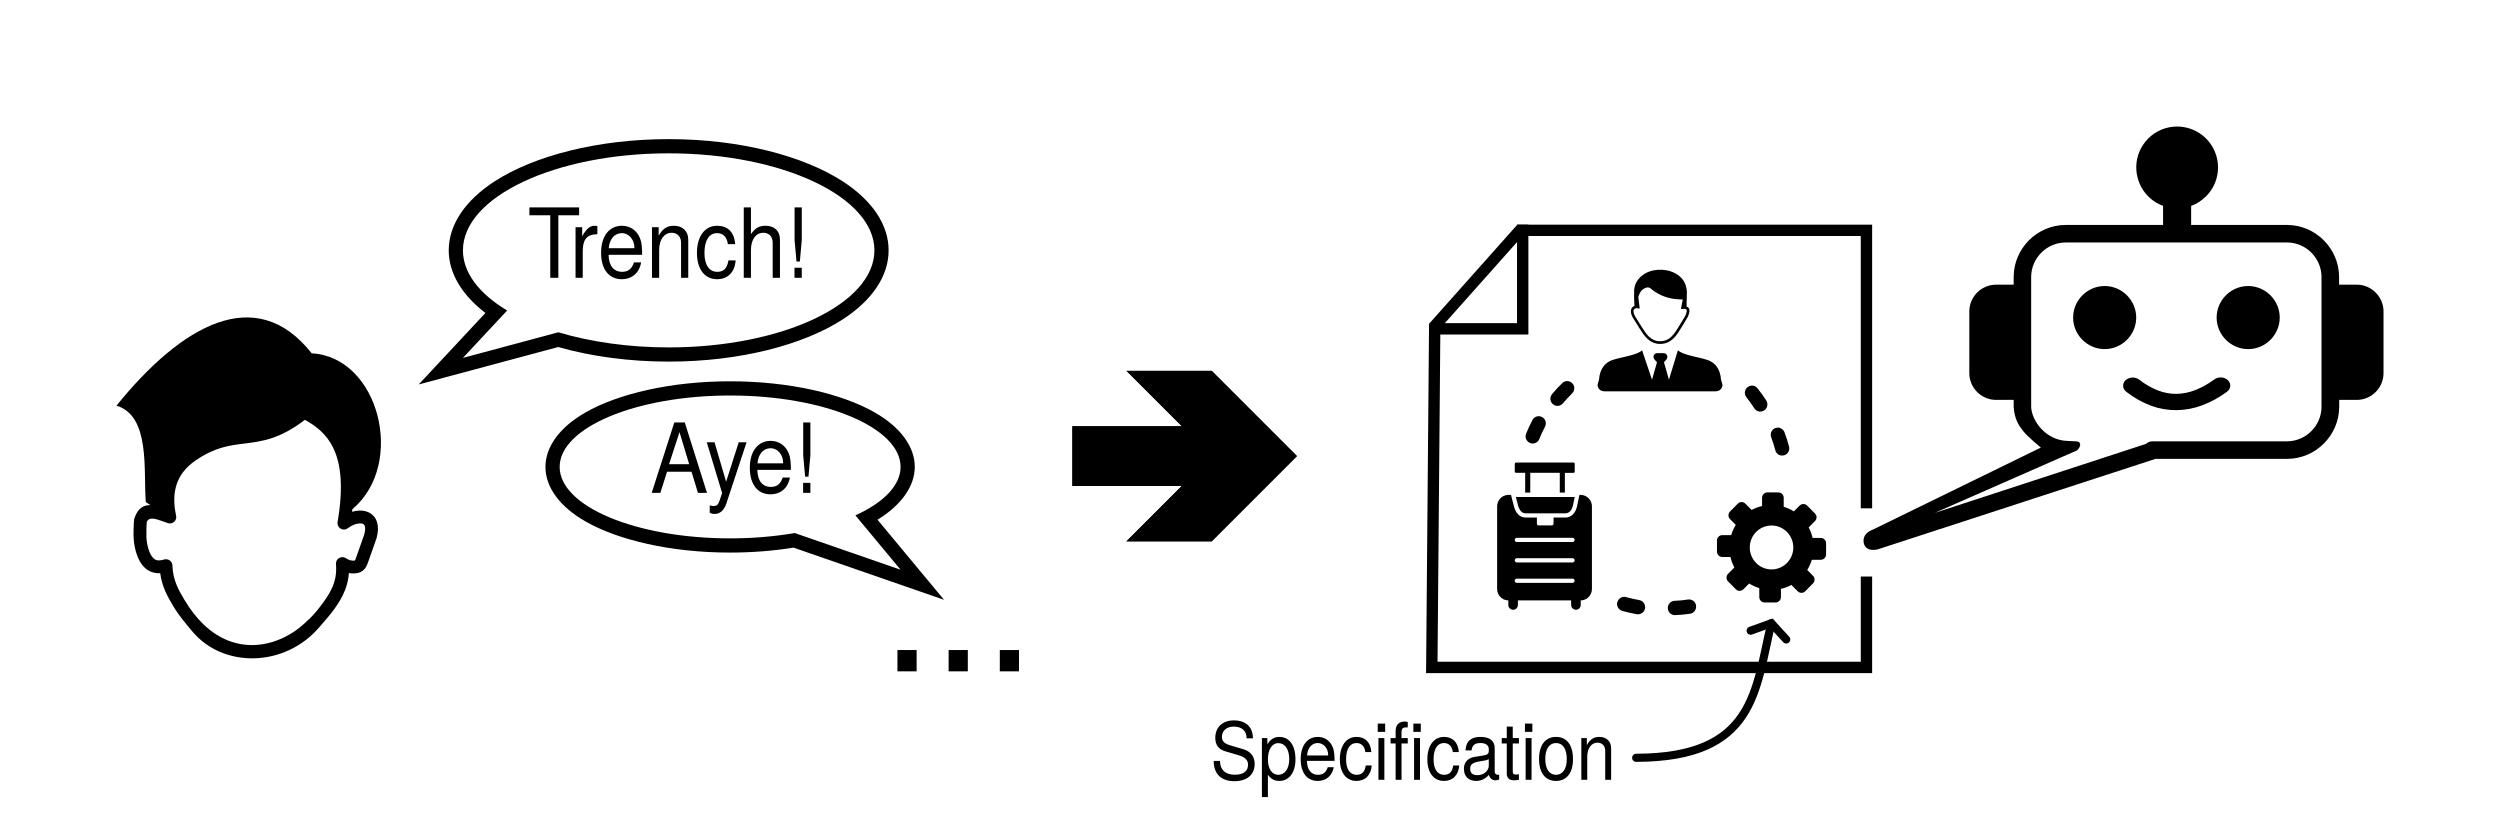
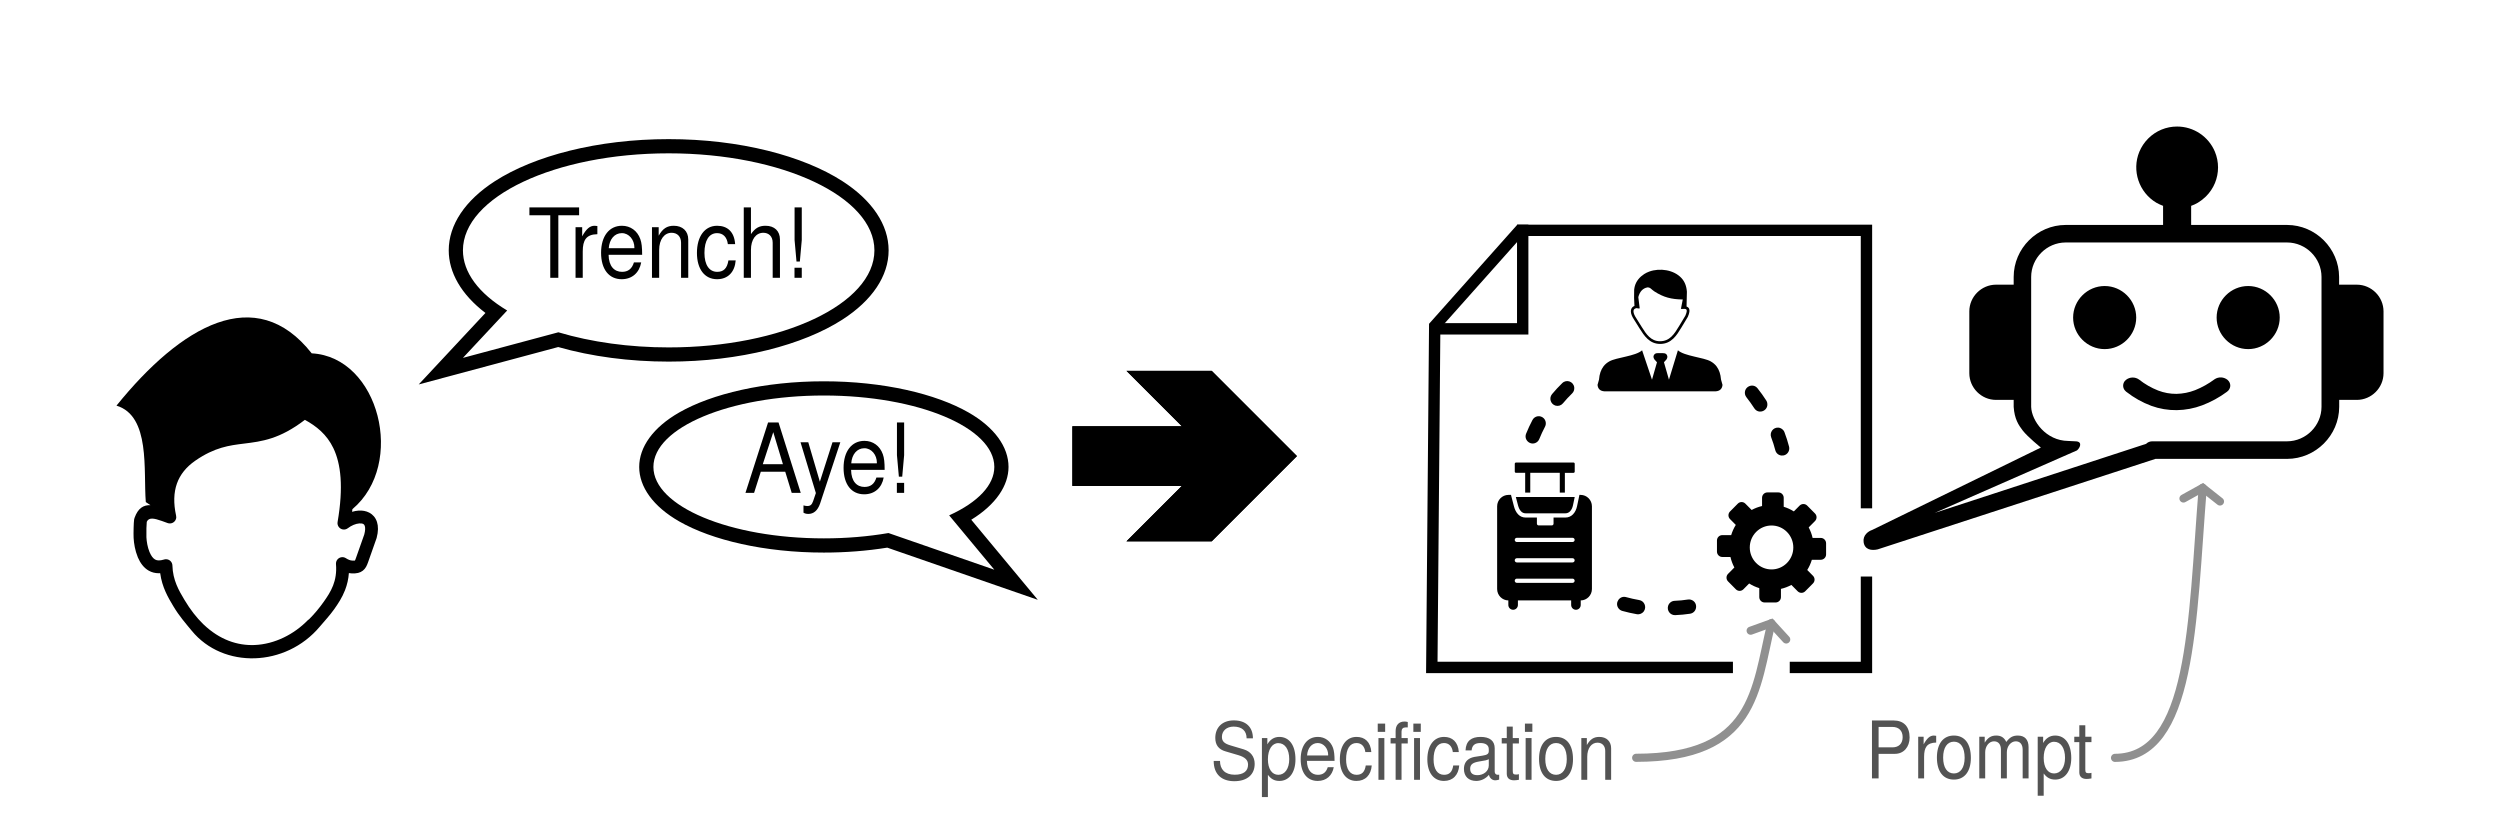
<svg xmlns="http://www.w3.org/2000/svg" width="100%" height="100%" viewBox="0 0 440 143" version="1.1" xml:space="preserve" style="fill-rule:evenodd;clip-rule:evenodd;stroke-linecap:square;stroke-miterlimit:2;">
  <g transform="matrix(1,0,0,1,-1000,-740)">
    <g id="Transformation-Shift" transform="matrix(1,0,0,1,463.717,490.3675)">
      <g transform="matrix(1.62963,0,0,1.342444,389.6164,-59.12957)">
        <rect x="90" y="230" width="270" height="104.287" style="fill:none;" />
      </g>
      <g transform="matrix(1,0,0,1,-1.943005,-0.5)">
        <g transform="matrix(0.184395,0,0,0.184395,536.1598,306.0003)">
          <path d="M139.64,191.28C142.98,182 148.08,178.99 154.8,179.18L150.37,176.24C147.97,146.19 155.01,94.06 122.38,84.19C184.12,7.89 255.28,-33.6 308.71,34.27C373.08,37.65 398.9,139.94 347.56,183L347.26,185.54C349.27,184.93 351.28,184.54 353.21,184.39C357,184.1 360.63,184.72 363.72,186.36C367.11,188.17 369.7,191.1 371.03,195.25C372.31,199.22 372.36,204.29 370.68,210.52L362.65,233.3C361.35,237 360.16,239.6 357.57,241.66C354.9,243.77 351.67,244.56 346.67,244.29C345.84,244.25 345.01,244.16 344.2,244.01C343.802,249.604 342.562,255.106 340.52,260.33C337.75,267.45 333.89,273.26 330.09,278.62C325.79,284.67 321.062,289.619 316.49,295.07C283.874,333.964 224.235,335.566 194.27,299.12C188.146,291.671 182.2,284.94 176.88,276L176.52,275.43C171.72,267.37 165.92,257.64 164.1,244.13L162.54,244.16C159.27,244.12 156.12,243.37 153.17,241.7C148.43,239 145.11,234.4 142.87,229.21L142.67,228.69C140.15,222.6 139,215.66 138.73,210.41C138.63,208.45 138.63,204.56 138.74,200.84L138.74,200.79C138.82,197.6 138.99,194.51 139.23,192.78C139.31,192.25 139.44,191.75 139.64,191.28ZM205.19,292.77L205.59,293.11C220.94,307.79 237.95,313.31 254.1,312.68C273.58,311.91 291.99,302.31 304.95,289.03C305.36,288.61 305.83,288.23 306.36,287.94C311.16,283.13 315.77,277.65 320.12,271.53C323.46,266.82 326.84,261.75 329.11,255.92C331.32,250.24 332.58,243.59 331.89,235.41C331.81,234.09 332.12,232.73 332.9,231.55C334.742,228.751 338.559,227.961 341.36,229.8C342.43,230.5 343.52,231.08 344.61,231.48C345.55,231.82 346.46,232.03 347.29,232.07C349.04,232.16 349.83,232.16 349.94,232.07C350.13,231.93 350.52,230.88 351.1,229.23L358.89,207.17C359.88,203.45 359.95,200.77 359.38,198.99C359.09,198.09 358.58,197.48 357.96,197.15C357.04,196.66 355.69,196.49 354.12,196.61C350.7,196.87 346.7,198.53 343.15,201.22C341.85,202.2 340.16,202.67 338.43,202.37C335.1,201.8 332.85,198.63 333.42,195.3C339.19,161.63 336.55,139.69 329.38,124.73C323.1,111.62 313.08,103.68 302.21,97.75C278.09,116.22 261.11,118.33 244.17,120.42C230.16,122.15 216.18,123.88 197.66,136.69C188.91,142.74 183.08,150.06 180.07,158.56C176.98,167.29 176.74,177.45 179.24,188.96C179.56,190.12 179.53,191.39 179.08,192.61C177.94,195.78 174.42,197.42 171.25,196.28L165.64,194.25C158.4,191.72 153.27,190.54 151.29,195.09C151.13,196.56 151.02,198.81 150.96,201.13L150.96,201.18C150.87,204.53 150.87,208.03 150.95,209.79C151.16,213.94 152.03,219.34 153.92,223.92L154.14,224.37C155.41,227.34 157.1,229.86 159.2,231.05C160.26,231.65 161.44,231.93 162.68,231.94C164.2,231.96 165.89,231.64 167.69,231.11C168.26,230.91 168.87,230.8 169.51,230.79C169.56,230.789 169.611,230.788 169.661,230.788C172.957,230.788 175.69,233.455 175.77,236.75C176.1,250.85 182.15,260.99 187.02,269.16L187.36,269.73C192.8,278.87 198.8,286.54 205.19,292.77Z" style="fill-rule:nonzero;" />
        </g>
        <g transform="matrix(1.207008,0,0,0.72,-110.5373,68.31915)">
          <path d="M665,313.72C665,326.812 651.557,337.441 635,337.441C629.304,337.441 623.725,336.158 618.916,333.744L605,340L611.45,328.415C607.272,324.23 605,319.053 605,313.72C605,300.629 618.443,290 635,290C651.557,290 665,300.629 665,313.72Z" style="fill:none;" />
          <clipPath id="_clip1">
            <path d="M665,313.72C665,326.812 651.557,337.441 635,337.441C629.304,337.441 623.725,336.158 618.916,333.744L605,340L611.45,328.415C607.272,324.23 605,319.053 605,313.72C605,300.629 618.443,290 635,290C651.557,290 665,300.629 665,313.72Z" />
          </clipPath>
          <g clip-path="url(#_clip1)">
            <g transform="matrix(0.828495,0,0,1.388889,107.0947,-86.27249)">
              <g transform="matrix(0.9,0,0,1,61.23507,0)">
                <g transform="matrix(17,0,0,17,667.4647,292.8195)">
                                </g>
                <text x="612.351px" y="292.819px" style="font-family:'HelveticaNeue', 'Helvetica Neue';font-size:17px;">T<tspan x="620.545px 625.9px 635.029px " y="292.819px 292.819px 292.819px ">ren</tspan>ch!</text>
              </g>
            </g>
          </g>
          <path d="M667.071,313.72C667.071,319.974 664.677,325.957 660.329,330.646C654.612,336.81 645.4,340.913 635,340.913C629.316,340.913 623.747,339.673 618.892,337.349L598.55,346.495L608.282,329.018C604.722,324.474 602.929,319.079 602.929,313.72C602.929,307.466 605.323,301.484 609.671,296.795C615.388,290.63 624.6,286.528 635,286.528C645.4,286.528 654.612,290.63 660.329,296.795C664.677,301.484 667.071,307.466 667.071,313.72ZM665,313.72C665,300.629 651.557,290 635,290C618.443,290 605,300.629 605,313.72C605,319.053 607.272,324.23 611.45,328.415L605,340L618.916,333.744C623.725,336.158 629.304,337.441 635,337.441C651.557,337.441 665,326.812 665,313.72Z" />
        </g>
-         <g transform="matrix(1,0,0,0.613235,31.72605,141.9033)">
+         <g transform="matrix(1,0,0,0.613235,48.22605,141.9033)">
          <path d="M665,310.501C665,315.652 662.163,320.614 657.053,324.401L665,340L646.375,329.472C642.765,330.483 638.901,331.003 635,331.003C618.443,331.003 605,321.816 605,310.501C605,299.186 618.443,290 635,290C651.557,290 665,299.186 665,310.501Z" style="fill:none;" />
          <clipPath id="_clip2">
            <path d="M665,310.501C665,315.652 662.163,320.614 657.053,324.401L665,340L646.375,329.472C642.765,330.483 638.901,331.003 635,331.003C618.443,331.003 605,321.816 605,310.501C605,299.186 618.443,290 635,290C651.557,290 665,299.186 665,310.501Z" />
          </clipPath>
          <g clip-path="url(#_clip2)">
            <g transform="matrix(1,0,0,1.630696,19.45503,-159.5527)">
              <g transform="matrix(0.9,0,0,1,60.14911,0)">
                <g transform="matrix(17,0,0,17,634.2331,292.8195)">
                                </g>
                <text x="601.491px" y="292.819px" style="font-family:'HelveticaNeue', 'Helvetica Neue';font-size:17px;">A<tspan x="612.201px 620.701px " y="292.819px 292.819px ">ye</tspan>!</text>
              </g>
            </g>
          </g>
          <path d="M667.5,310.501C667.5,315.787 665.318,321.277 660.942,325.655L672.652,348.64L646.159,333.663C642.6,334.598 638.817,335.08 635,335.08C624.551,335.08 615.295,331.499 609.551,326.145C604.947,321.855 602.5,316.225 602.5,310.501C602.5,304.778 604.947,299.148 609.551,294.857C615.295,289.504 624.551,285.923 635,285.923C645.449,285.923 654.705,289.504 660.449,294.857C665.053,299.148 667.5,304.778 667.5,310.501ZM665,310.501C665,299.186 651.557,290 635,290C618.443,290 605,299.186 605,310.501C605,321.816 618.443,331.003 635,331.003C638.901,331.003 642.765,330.483 646.375,329.472L665,340L657.053,324.401C662.163,320.614 665,315.652 665,310.501Z" />
        </g>
      </g>
      <g transform="matrix(0.373304,0,0,0.6,669.0268,152.9033)">
        <path d="M150,303.75L150,286.25L201.623,286.25L175.505,270L215.687,270L255.869,295L215.687,320L175.505,320L201.623,303.75L150,303.75Z" />
        <path d="M150,303.75L150,286.25L201.623,286.25L175.505,270L215.687,270L255.869,295L215.687,320L175.505,320L201.623,303.75L150,303.75ZM151.339,302.917L204.855,302.917L178.737,319.167L215.133,319.167L253.976,295L215.133,270.833L178.737,270.833L204.855,287.083L151.339,287.083L151.339,302.917Z" />
      </g>
      <g id="Blueprint" transform="matrix(0.069065,0,0,0.069065,144.1436,137.7032)">
        <g transform="matrix(14.47904,0,0,14.47904,-1800.621,-13618.982)">
-           <path d="M845,1141L845,1093.071L784,1093.071L769.012,1109.903L768.5,1170L845,1170L845,1155" style="fill:none;stroke:black;stroke-width:2px;" />
+           <path d="M832.5,1170L845,1170L845,1155" style="fill:none;stroke:black;stroke-width:2px;" />
+         </g>
+         <g transform="matrix(14.47904,0,0,14.47904,-1800.621,-13618.982)">
+           <path d="M845,1141L845,1093.071L784,1093.071L769.012,1109.903L768.5,1170L820.5,1170" style="fill:none;stroke:black;stroke-width:2px;" />
        </g>
        <g transform="matrix(14.47904,0,0,14.47904,-1822.34,-13562.466)">
          <path d="M771,1106.503L786,1106.5L786,1089.168" style="fill:none;stroke:black;stroke-width:2px;" />
        </g>
        <g transform="matrix(0.513672,0,0,0.518285,5768.756,1400.737)">
          <path d="M8788.387,2910.191L8827.191,2948.995C8837.471,2959.275 8837.471,2975.926 8827.191,2986.206L8795.916,3017.481C8804.603,3033.842 8811.264,3051.217 8815.318,3069.171L8855.859,3069.171C8870.338,3069.171 8882.211,3081.044 8882.211,3095.523L8882.211,3150.399C8882.211,3164.878 8870.338,3176.606 8855.859,3176.606L8811.553,3176.606C8806.196,3194.27 8798.522,3211.21 8788.676,3226.848L8817.345,3255.516C8827.625,3265.796 8827.625,3282.447 8817.345,3292.727L8778.541,3331.531C8768.261,3341.811 8751.61,3341.811 8741.33,3331.531L8710.055,3300.257C8693.694,3308.944 8676.319,3315.604 8658.22,3319.658L8658.22,3360.2C8658.22,3374.679 8646.348,3386.552 8631.868,3386.552L8576.993,3386.552C8562.514,3386.552 8550.786,3374.679 8550.786,3360.2L8550.786,3316.039C8533.121,3310.681 8516.181,3303.008 8500.544,3293.162L8471.875,3321.83C8461.595,3332.11 8444.944,3332.11 8434.664,3321.83L8395.86,3283.026C8385.58,3272.746 8385.58,3256.095 8395.86,3245.815L8427.135,3214.541C8418.447,3198.179 8411.787,3180.804 8407.733,3162.85L8367.192,3162.85C8352.713,3162.85 8340.84,3150.978 8340.84,3136.499L8340.84,3081.623C8340.84,3067.144 8352.713,3055.416 8367.192,3055.416L8411.353,3055.416C8416.71,3037.752 8424.384,3020.811 8434.23,3005.174L8405.561,2976.505C8395.281,2966.225 8395.281,2949.574 8405.561,2939.294L8444.365,2900.49C8454.645,2890.21 8471.296,2890.21 8481.576,2900.49L8512.851,2931.765C8528.923,2923.078 8546.297,2916.562 8564.541,2912.363L8564.541,2871.822C8564.541,2857.343 8576.414,2845.47 8590.893,2845.47L8645.768,2845.47C8660.247,2845.47 8671.975,2857.343 8671.975,2871.822L8671.975,2915.983C8689.64,2921.34 8706.58,2929.014 8722.218,2938.86L8750.886,2910.191C8761.456,2899.911 8778.107,2899.911 8788.387,2910.191ZM8611.598,3008.07C8551.944,3008.07 8503.584,3056.43 8503.584,3116.083C8503.584,3175.737 8551.944,3224.097 8611.598,3224.097C8671.251,3224.097 8719.611,3175.737 8719.611,3116.083C8719.611,3056.43 8671.251,3008.07 8611.598,3008.07ZM7969.453,2146.712L8018.536,2291.212L8043.296,2205.497L8031.133,2192.176C8025.631,2184.212 8024.473,2177.262 8027.513,2171.181C8034.029,2158.15 8047.639,2160.611 8060.381,2160.611C8073.702,2160.611 8090.063,2158.15 8094.262,2174.656C8095.71,2180.158 8093.972,2186.095 8090.063,2192.031L8077.901,2205.352L8102.66,2291.068L8147.11,2146.567C8179.254,2175.38 8274.236,2181.317 8309.565,2201.008C8320.714,2207.234 8330.849,2215.197 8338.958,2225.912C8351.265,2242.128 8358.794,2263.413 8360.966,2290.488L8368.35,2316.696C8366.613,2335.808 8355.753,2346.812 8334.469,2348.405L7782.239,2348.405C7760.954,2346.812 7750.095,2335.808 7748.358,2316.696L7755.742,2290.488C7757.769,2263.557 7765.298,2242.273 7777.75,2225.912C7785.858,2215.197 7795.994,2207.234 7807.143,2201.008C7842.327,2181.461 7937.309,2175.67 7969.453,2146.712ZM8189.968,1931.264C8195.47,1933.146 8199.524,1936.331 8202.275,1941.254C8206.619,1949.797 8204.737,1962.973 8196.339,1982.085C8196.194,1982.23 8196.049,1982.519 8195.905,1982.809L8164.63,2034.354C8152.468,2054.191 8140.305,2074.027 8124.089,2089.23C8107.293,2104.867 8086.733,2115.437 8058.499,2115.292C8032.147,2115.147 8012.31,2105.157 7996.094,2090.243C7980.312,2075.764 7968.294,2057.086 7956.711,2038.843L7929.201,1995.261C7919.21,1980.492 7913.998,1966.882 7913.708,1955.878C7913.563,1950.81 7914.432,1946.177 7916.314,1942.123C7918.342,1937.779 7921.382,1934.304 7925.436,1931.553C7927.174,1930.25 7929.201,1929.236 7931.517,1928.368C7929.635,1904.477 7928.911,1874.071 7930.07,1848.733C7930.649,1842.797 7931.807,1836.86 7933.4,1830.924C7940.35,1805.875 7958.014,1785.749 7979.733,1771.849C7987.407,1766.926 7995.804,1762.872 8004.637,1759.687C8057.485,1740.575 8127.274,1751 8164.775,1791.541C8180.123,1808.047 8189.679,1829.91 8191.706,1858.868L8189.968,1931.264ZM7942.956,1939.227C7938.612,1939.806 7935.282,1940.964 7932.531,1942.847C7930.504,1944.15 7929.056,1945.887 7928.187,1947.914C7927.174,1950.086 7926.595,1952.693 7926.739,1955.733C7927.029,1964.276 7931.517,1975.425 7940.06,1988.166L7940.205,1988.311L7967.715,2032.038C7978.719,2049.557 7990.302,2067.511 8004.781,2080.687C8018.826,2093.429 8035.767,2102.116 8058.209,2102.116C8082.534,2102.116 8100.198,2093.139 8114.677,2079.674C8129.591,2065.774 8141.319,2046.661 8152.902,2027.694L8183.887,1976.728C8190.403,1961.67 8192.43,1952.113 8189.968,1947.335C8188.086,1943.426 8181.715,1942.268 8171.29,1943.281C8170.566,1943.281 8169.987,1943.281 8169.263,1943.136C8166.947,1943.426 8164.485,1943.426 8162.024,1943.281L8171.146,1896.803C8114.532,1896.079 8075.873,1886.234 8030.12,1856.986C8015.061,1847.43 8010.573,1836.426 7995.515,1837.439C7984.076,1839.611 7974.52,1844.824 7966.991,1852.932C7959.752,1860.751 7954.25,1871.32 7950.63,1885.075L7957.58,1940.53C7952.512,1941.544 7947.589,1941.109 7942.956,1939.227ZM7889.963,3360.2C7911.536,3366.136 7933.11,3370.914 7955.118,3374.679C7980.167,3378.588 7992.909,3407.691 7978.864,3428.83C7971.335,3440.558 7957.435,3446.495 7943.68,3444.323C7919.065,3439.979 7895.175,3434.767 7871.14,3428.106C7863.321,3425.935 7856.226,3421.012 7851.593,3414.207C7832.77,3387.42 7858.543,3351.223 7889.963,3360.2ZM8130.604,3378.443C8152.902,3377.575 8175.055,3375.548 8196.918,3372.073C8201.551,3371.493 8206.04,3371.493 8210.529,3372.652C8248.319,3382.642 8245.423,3435.491 8207.633,3441.862C8183.453,3445.481 8158.404,3447.798 8133.79,3448.811C8109.465,3449.825 8091.511,3426.948 8098.316,3403.637C8102.66,3389.303 8115.546,3379.023 8130.604,3378.443ZM8630.276,2638.13C8624.774,2616.701 8617.824,2595.272 8609.86,2574.712C8600.739,2550.822 8619.127,2525.338 8644.755,2526.786C8658.655,2527.655 8670.817,2536.487 8675.74,2549.374C8684.572,2572.251 8692.246,2596.286 8698.472,2620.031C8700.499,2628.429 8699.775,2635.958 8696.3,2643.922C8681.966,2673.749 8638.963,2669.839 8630.276,2638.13ZM8526.172,2431.949C8514.009,2413.126 8500.978,2395.172 8487.078,2377.652C8483.458,2373.164 8481.287,2368.386 8479.983,2362.884C8472.889,2325.817 8519.077,2305.112 8541.954,2333.346C8557.591,2352.748 8571.925,2372.585 8585.391,2393.434C8587.273,2396.62 8588.721,2399.516 8589.735,2403.135C8599.725,2442.808 8548.469,2465.106 8526.172,2431.949ZM7622.39,2358.54C7606.318,2374.033 7591.115,2390.104 7576.636,2407.479C7567.37,2418.194 7553.904,2422.392 7540.149,2418.773C7515.535,2411.533 7506.123,2381.996 7522.629,2362.16C7538.556,2343.192 7555.497,2325.093 7573.306,2308.008C7594.156,2287.737 7629.05,2299.9 7632.815,2328.858C7633.973,2340.007 7630.498,2350.721 7622.39,2358.54ZM7487.735,2522.443C7477.165,2542.279 7467.754,2562.26 7459.356,2582.965C7457.184,2588.322 7454.144,2592.666 7449.8,2596.431C7420.697,2620.466 7380.445,2590.06 7394.056,2556.468C7403.467,2533.447 7413.747,2511.294 7425.475,2489.43C7436.624,2468.436 7464.568,2464.237 7481.509,2480.888C7492.368,2491.892 7494.974,2508.688 7487.735,2522.443ZM7306.433,2857.579L7319.277,2857.579C7319.277,2858.463 7319.395,2859.347 7319.63,2860.23L7333.711,2913.784C7337.718,2929.102 7344.552,2943.537 7354.803,2953.729C7364.17,2963.097 7376.189,2968.929 7391.213,2968.929L7447.536,2968.929L7447.536,2999.035C7447.536,3003.807 7451.424,3007.696 7456.137,3007.696L7521.533,3007.696C7526.306,3007.696 7530.135,3003.807 7530.135,2999.094L7530.135,2968.929L7589.168,2968.929C7604.368,2968.929 7616.8,2962.979 7626.403,2953.376C7636.654,2943.124 7643.429,2928.69 7646.729,2913.254L7657.981,2860.348C7658.217,2859.464 7658.335,2858.522 7658.335,2857.579L7664.403,2857.579C7695.275,2857.579 7720.549,2882.854 7720.549,2913.726L7720.549,3320.359C7720.549,3351.054 7695.569,3376.211 7664.992,3376.506L7664.992,3398.717C7664.992,3411.796 7654.329,3422.46 7641.249,3422.46C7628.17,3422.46 7617.507,3411.796 7617.507,3398.717L7617.507,3376.506L7353.33,3376.506L7353.33,3398.717C7353.33,3411.796 7342.666,3422.46 7329.587,3422.46C7316.508,3422.46 7305.844,3411.796 7305.844,3398.717L7305.844,3376.506C7275.208,3376.211 7250.287,3351.054 7250.287,3320.359L7250.287,2913.726C7250.287,2882.854 7275.562,2857.579 7306.433,2857.579ZM7347.91,3089.293L7624.459,3089.293C7630.173,3089.293 7634.828,3084.639 7634.828,3078.924C7634.828,3073.209 7630.173,3068.555 7624.459,3068.555L7347.91,3068.555C7342.195,3068.555 7337.541,3073.209 7337.541,3078.924C7337.541,3084.639 7342.195,3089.293 7347.91,3089.293ZM7347.91,3290.077L7624.459,3290.077C7630.173,3290.077 7634.828,3285.423 7634.828,3279.708C7634.828,3273.993 7630.173,3269.339 7624.459,3269.339L7347.91,3269.339C7342.195,3269.339 7337.541,3273.993 7337.541,3279.708C7337.541,3285.423 7342.195,3290.077 7347.91,3290.077ZM7347.91,3189.685L7624.459,3189.685C7630.173,3189.685 7634.828,3185.031 7634.828,3179.316C7634.828,3173.601 7630.173,3168.947 7624.459,3168.947L7347.91,3168.947C7342.195,3168.947 7337.541,3173.601 7337.541,3179.316C7337.541,3185.031 7342.195,3189.685 7347.91,3189.685ZM7635.122,2868.007L7626.462,2908.953C7623.987,2920.619 7619.038,2931.341 7611.733,2938.647C7605.9,2944.479 7598.359,2948.132 7589.168,2948.132L7391.154,2948.132C7382.258,2948.132 7375.07,2944.597 7369.473,2939C7361.991,2931.577 7356.924,2920.501 7353.742,2908.482L7343.079,2868.007L7635.122,2868.007ZM7343.786,2698.508L7629.172,2698.508C7632.471,2698.508 7635.181,2701.218 7635.181,2704.517L7635.181,2743.166C7635.181,2746.465 7632.471,2749.175 7629.172,2749.175L7586.281,2749.175L7586.281,2846.267L7561.066,2846.267L7561.066,2749.116L7414.602,2749.116L7414.602,2846.209L7389.386,2846.209L7389.386,2749.116L7343.786,2749.116C7340.487,2749.116 7337.776,2746.406 7337.776,2743.107L7337.776,2704.517C7337.776,2701.218 7340.487,2698.508 7343.786,2698.508Z" />
        </g>
        <g transform="matrix(14.47904,0,0,14.47904,152.5779,-631.983)">
          <g transform="matrix(0.9,0,0,1,59.46097,0)">
            <g transform="matrix(14,0,0,14,630.1277,292.8195)">
                        </g>
            <g transform="matrix(14,0,0,14,634.2717,292.8195)">
                        </g>
            <g transform="matrix(14,0,0,14,675.7537,292.8195)">
                        </g>
-             <text x="594.61px" y="292.819px" style="font-family:'HelveticaNeue', 'Helvetica Neue';font-size:14px;">Speciﬁcation</text>
-           </g>
-         </g>
-         <g transform="matrix(14.47904,0,0,14.47904,-1351.408,-908.3312)">
-           <g transform="matrix(0.9,0,0,1,64.06177,0)">
-             <g transform="matrix(36,0,0,36,670.6417,292.8195)">
-                         </g>
-             <text x="640.618px" y="292.819px" style="font-family:'HelveticaNeue', 'Helvetica Neue';font-size:36px;">...</text>
+             <text x="594.61px" y="292.819px" style="font-family:'HelveticaNeue', 'Helvetica Neue';font-size:14px;fill:rgb(83,83,83);">Speciﬁcation</text>
          </g>
        </g>
        <g transform="matrix(-14.54682,-0,0,-25.47887,13696.03,5229.089)">
          <g transform="matrix(-0.99534,0,-0,-0.568276,551.2014,141.6256)">
-             <path d="M314.377,112.547L311.761,109.689L308.117,111.004" style="fill:none;stroke:black;stroke-width:1.43px;stroke-linecap:round;stroke-miterlimit:10;" />
-             <path d="M311.761,109.689C308.917,121.52 308.928,133.336 287.967,133.374" style="fill:none;stroke:black;stroke-width:1.43px;stroke-linecap:round;stroke-miterlimit:6;" />
+             <path d="M314.377,112.547L311.761,109.689L308.117,111.004" style="fill:none;stroke:rgb(144,144,144);stroke-width:1.43px;stroke-linecap:round;stroke-miterlimit:10;" />
+             <path d="M311.761,109.689C308.917,121.52 308.928,133.336 287.967,133.374" style="fill:none;stroke:rgb(144,144,144);stroke-width:1.43px;stroke-linecap:round;stroke-miterlimit:6;" />
+           </g>
+         </g>
+         <g transform="matrix(14.47904,0,0,14.47904,1366.404,-635.429)">
+           <g transform="matrix(0.9,0,0,1,62.60845,0)">
+             <g transform="matrix(14,0,0,14,672.2565,292.8195)">
+                         </g>
+             <text x="626.084px" y="292.819px" style="font-family:'HelveticaNeue', 'Helvetica Neue';font-size:14px;fill:rgb(83,83,83);">Pr<tspan x="639.566px 647.602px " y="292.819px 292.819px ">om</tspan>pt</text>
+           </g>
+         </g>
+         <g transform="matrix(-9.399065,0,0,-50.27486,13554.339,6861.635)">
+           <g transform="matrix(-1.540476,-0,-0,-0.287998,838.0129,104.2471)">
+             <path d="M390.721,88.263L387.683,85.858L384.295,87.738" style="fill:none;stroke:rgb(144,144,144);stroke-width:1.43px;stroke-linecap:round;stroke-miterlimit:10;" />
+             <path d="M387.683,85.858C385.781,109.466 385.942,133.311 372.247,133.385" style="fill:none;stroke:rgb(144,144,144);stroke-width:1.43px;stroke-linecap:round;stroke-miterlimit:6;" />
          </g>
        </g>
      </g>
      <g transform="matrix(0.593165,0,0,0.593165,882.883,271.9033)">
        <path d="M57.49,29.2L57.49,23.53C56.801,23.272 56.132,22.961 55.49,22.6C50.318,19.53 48.155,13.064 50.44,7.5C51.057,6.025 51.953,4.684 53.08,3.55C54.203,2.427 55.535,1.533 57,0.92C58.476,0.306 60.061,-0.007 61.66,0C66.563,-0.001 71.006,2.969 72.88,7.5C74.106,10.467 74.106,13.803 72.88,16.77C72.269,18.245 71.372,19.584 70.24,20.71L70.18,20.77C69.468,21.47 68.676,22.085 67.82,22.6C67.185,22.975 66.515,23.286 65.82,23.53L65.82,29.2L94.3,29.2C102.753,29.227 109.698,36.177 109.72,44.63L109.72,46.92L115,46.92C119.331,46.936 122.889,50.499 122.9,54.83L122.9,73.2C122.889,77.531 119.331,81.094 115,81.11L109.75,81.11L109.75,83.18C109.723,91.642 102.762,98.594 94.3,98.61L55.23,98.61L-27.195,125.463C-28.997,125.875 -31.025,125.591 -31.357,123.344C-31.664,121.269 -29.96,120.061 -28.828,119.697L21.231,95.252C21.231,95.252 17.321,92.104 15.847,90.194C14.584,88.556 13.403,86.739 13.16,83.18L13.16,81.11L7.91,81.11C3.575,81.099 0.011,77.535 -0,73.2L0,54.83C0.011,50.499 3.569,46.936 7.9,46.92L13.16,46.92L13.16,44.62C13.176,36.171 20.121,29.222 28.57,29.2L57.49,29.2ZM82.74,47.32C87.875,47.32 92.1,51.545 92.1,56.68C92.1,61.815 87.875,66.04 82.74,66.04C77.605,66.04 73.38,61.815 73.38,56.68C73.38,51.545 77.605,47.32 82.74,47.32ZM40.16,47.32C45.295,47.32 49.52,51.545 49.52,56.68C49.52,61.815 45.295,66.04 40.16,66.04C35.025,66.04 30.8,61.815 30.8,56.68C30.8,51.545 35.025,47.32 40.16,47.32ZM46.54,78.68C46.399,78.569 46.271,78.441 46.16,78.3C45.836,77.92 45.652,77.439 45.64,76.94C45.631,76.438 45.793,75.948 46.1,75.55C46.215,75.405 46.345,75.275 46.49,75.16C47.617,74.272 49.208,74.239 50.37,75.08C52.079,76.428 53.976,77.52 56,78.32C57.744,78.995 59.6,79.334 61.47,79.32C63.363,79.28 65.235,78.907 67,78.22C69.048,77.401 70.981,76.319 72.75,75C73.939,74.19 75.531,74.263 76.64,75.18C76.776,75.305 76.9,75.442 77.01,75.59C77.304,75.996 77.452,76.489 77.43,76.99C77.387,77.491 77.184,77.964 76.85,78.34C76.723,78.484 76.579,78.612 76.42,78.72C74.171,80.382 71.705,81.728 69.09,82.72C66.681,83.628 64.134,84.112 61.56,84.15C58.983,84.186 56.421,83.752 54,82.87C51.331,81.872 48.832,80.468 46.59,78.71L46.54,78.68ZM94.29,34.4L28.57,34.4C22.968,34.422 18.366,39.028 18.35,44.63L18.35,83.18C18.498,87.348 22.749,93.22 29.334,93.29L31.74,93.41C33.599,93.581 32.887,95.306 31.947,96.095L-10.284,114.639L52.45,94.15C52.935,93.665 53.594,93.395 54.28,93.4L94.28,93.4C99.882,93.378 104.484,88.772 104.5,83.17L104.5,44.62C104.489,39.021 99.889,34.416 94.29,34.4Z" style="fill-rule:nonzero;" />
      </g>
    </g>
  </g>
</svg>
